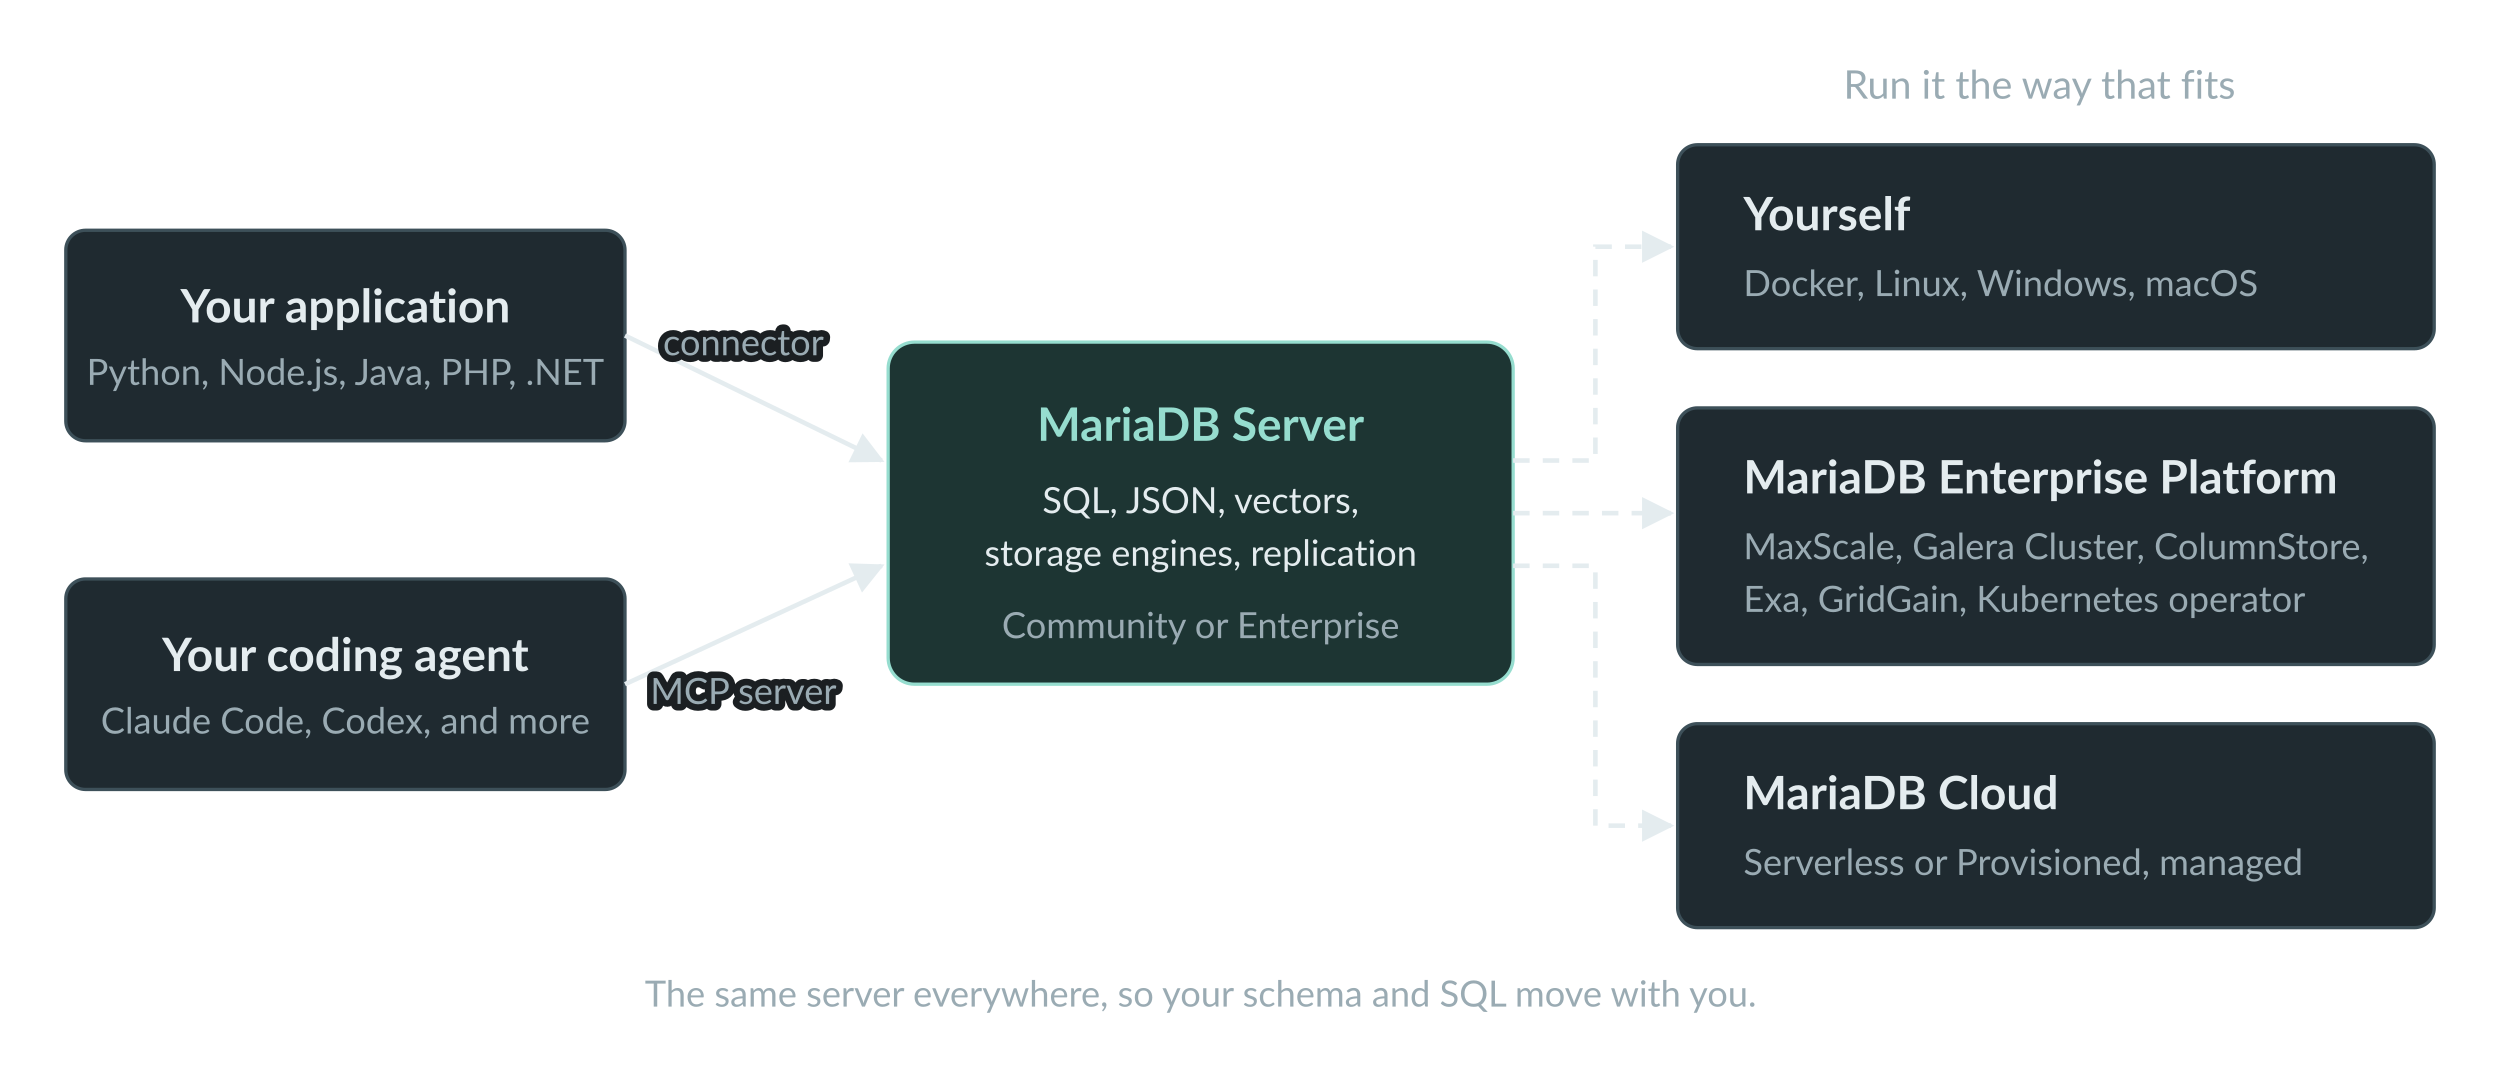
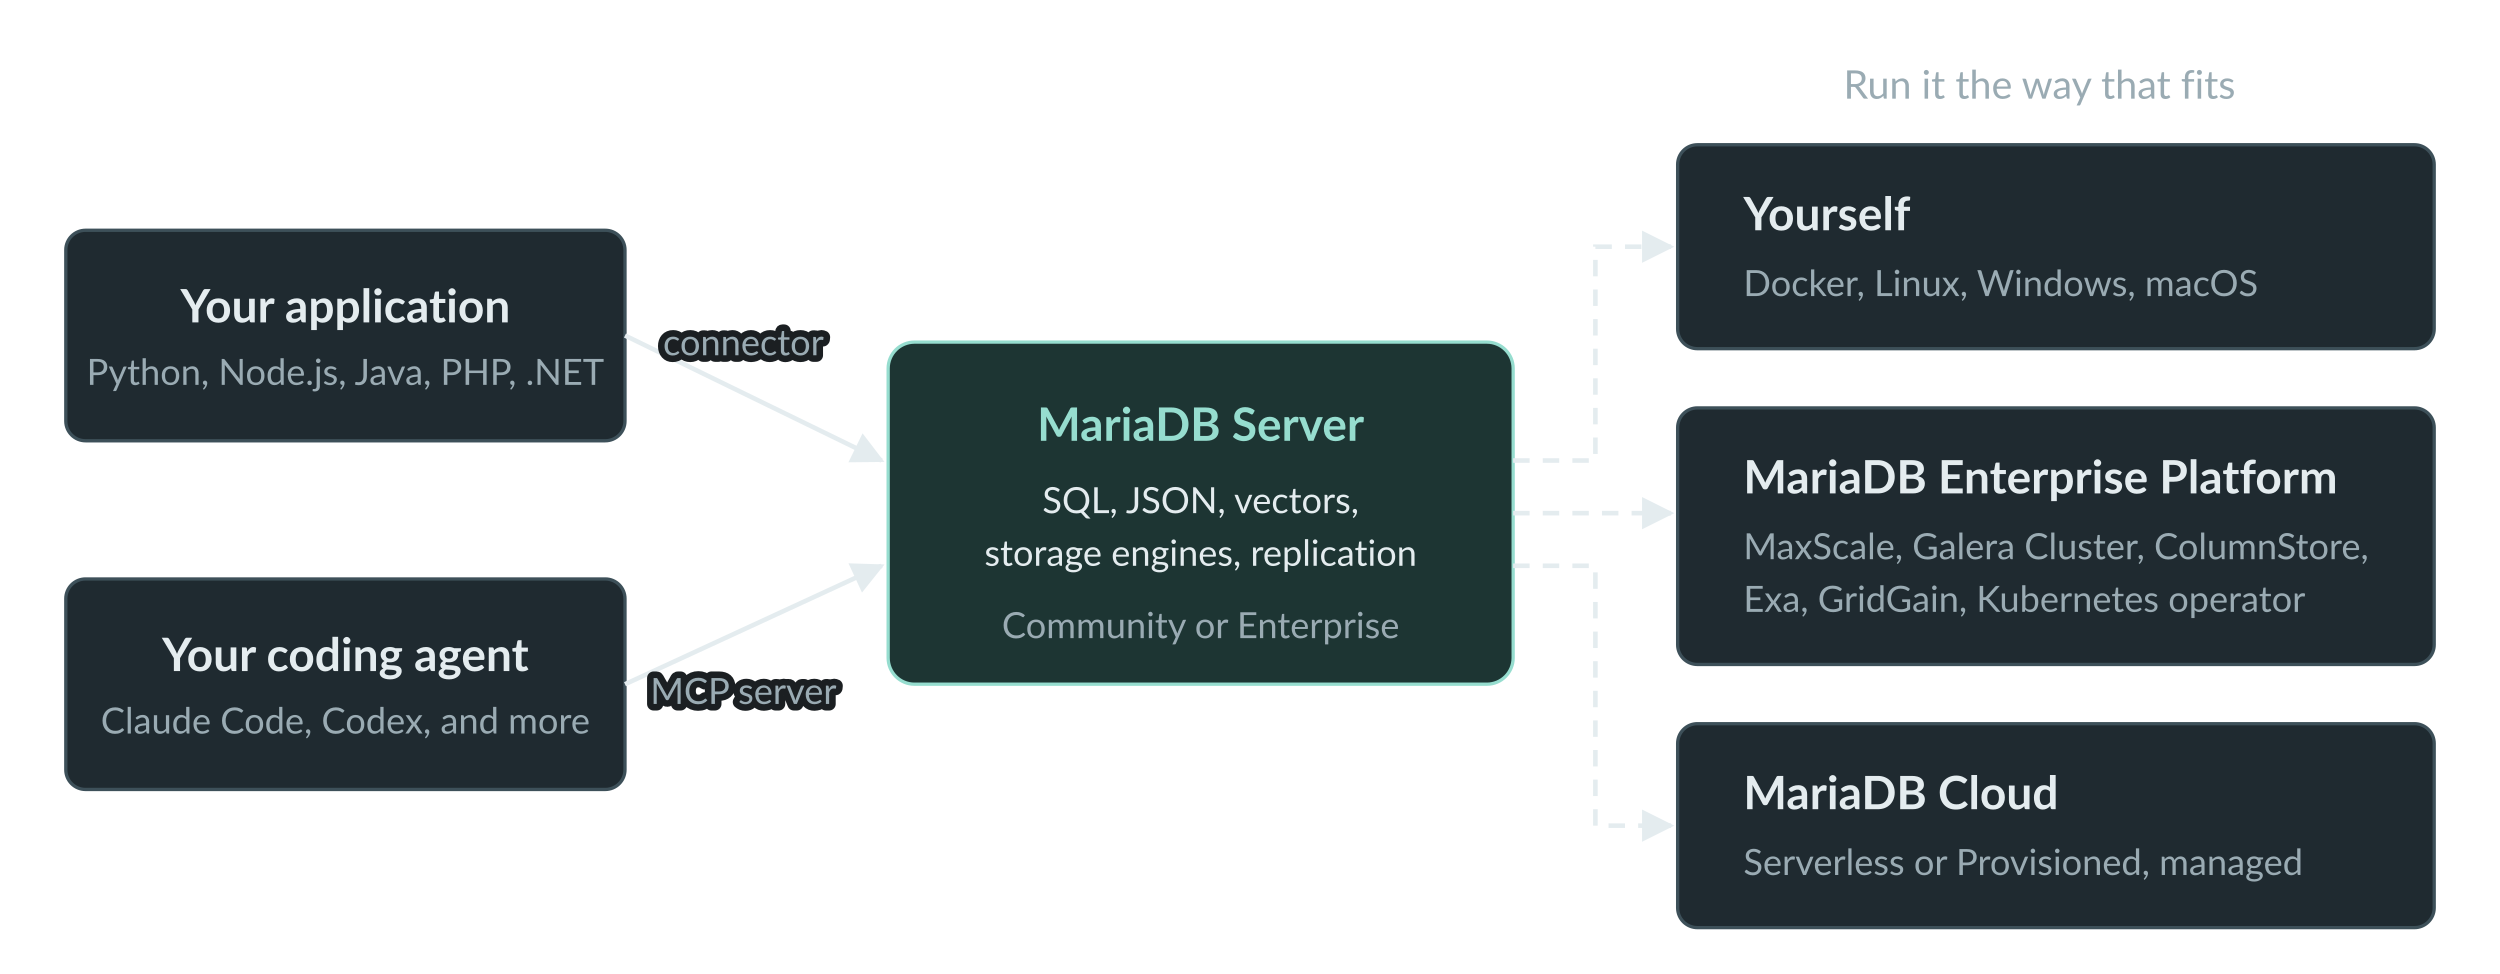
- <svg xmlns="http://www.w3.org/2000/svg" width="760" height="330" viewBox="0 0 760 330" role="img" aria-label="Orientation. Your application connects through a MariaDB connector, and your coding agent connects through the MariaDB MCP server. Both reach MariaDB Server, available as MariaDB Community Server and MariaDB Enterprise Server. You run it yourself, run it with the MariaDB Enterprise Platform components around it, or let MariaDB Cloud run it.">
+ <svg xmlns="http://www.w3.org/2000/svg" width="760" height="296" viewBox="0 0 760 296" role="img" aria-label="Orientation. Your application connects through a MariaDB connector, and your coding agent connects through the MariaDB MCP server. Both reach MariaDB Server, available as MariaDB Community Server and MariaDB Enterprise Server. You run it yourself, run it with the MariaDB Enterprise Platform components around it, or let MariaDB Cloud run it.">
  <defs>
    <marker id="a" viewBox="0 0 10 10" refX="9" refY="5" markerWidth="7" markerHeight="7" orient="auto-start-reverse">
      <path class="mk" d="M0,0 L10,5 L0,10 z" />
    </marker>
    <marker id="ac" viewBox="0 0 10 10" refX="9" refY="5" markerWidth="7" markerHeight="7" orient="auto-start-reverse">
      <path class="mkacc" d="M0,0 L10,5 L0,10 z" />
    </marker>
  </defs>
  <style>
  text { fill: #e4ecef; font: 13px Lato, "Helvetica Neue", Arial, sans-serif; }
  .mono { font-family: "JetBrains Mono", Menlo, Consolas, monospace; font-size: 12px; font-variant-ligatures: none; }
  .t { font-weight: 700; font-size: 14px; } .sm { font-size: 12px; } .xs { font-size: 11px; }
  .mut { fill: #9aabb3; } .acct { fill: #96DDCF; }
  .box { fill: #1f2a30; stroke: #3d5059; } .plain { fill: none; stroke: #3d5059; }
  .accbox { fill: #1d3533; stroke: #96DDCF; } .frame { fill: none; stroke: #9aabb3; stroke-dasharray: 5 4; }
  .ln { fill: none; stroke: #e4ecef; stroke-width: 1.4; } .dash { stroke-dasharray: 5 4; }
  .acc { stroke: #96DDCF; stroke-width: 2; } .mut-ln { stroke: #9aabb3; }
  .fillacc { fill: #96DDCF; } .fillsoft { fill: #1d3533; } .fillpanel { fill: #1f2a30; }
  .halo { paint-order: stroke; stroke: #1b1f22; stroke-width: 4px; stroke-linejoin: round; }
  .on { fill: #0f1a1c; } .cmd { font-size: 10.5px; font-variant-ligatures: none; }
  .mk { fill: #e4ecef; } .mkacc { fill: #96DDCF; }
</style>
  <rect class="box" x="20" y="70" width="170" height="64" rx="6" />
  <text class="t" x="105" y="98" text-anchor="middle">Your application</text>
  <text class="xs mut" x="105" y="117" text-anchor="middle">Python, Node.js, Java, PHP, .NET</text>
  <rect class="box" x="20" y="176" width="170" height="64" rx="6" />
  <text class="t" x="105" y="204" text-anchor="middle">Your coding agent</text>
  <text class="xs mut" x="105" y="223" text-anchor="middle">Claude Code, Codex, and more</text>
  <line class="ln" x1="190" y1="102" x2="268" y2="140" marker-end="url(#a)" />
  <text class="xs mut halo" x="226" y="108" text-anchor="middle">connector</text>
  <line class="ln" x1="190" y1="208" x2="268" y2="172" marker-end="url(#a)" />
  <text class="xs mut halo" x="226" y="214" text-anchor="middle">MCP server</text>
  <rect class="accbox" x="270" y="104" width="190" height="104" rx="8" />
  <text class="t acct" x="365" y="134" text-anchor="middle">MariaDB Server</text>
  <text class="xs" x="365" y="156" text-anchor="middle">SQL, JSON, vectors,</text>
  <text class="xs" x="365" y="172" text-anchor="middle">storage engines, replication</text>
  <text class="xs mut" x="365" y="194" text-anchor="middle">Community or Enterprise</text>
  <text class="sm mut" x="620" y="30" text-anchor="middle">Run it the way that fits</text>
  <rect class="box" x="510" y="44" width="230" height="62" rx="6" />
  <text class="t" x="530" y="70">Yourself</text>
  <text class="xs mut" x="530" y="90">Docker, Linux, Windows, macOS</text>
  <rect class="box" x="510" y="124" width="230" height="78" rx="6" />
  <text class="t" x="530" y="150">MariaDB Enterprise Platform</text>
  <text class="xs mut" x="530" y="170">MaxScale, Galera Cluster, ColumnStore,</text>
  <text class="xs mut" x="530" y="186">Exa, GridGain, Kubernetes operator</text>
  <rect class="box" x="510" y="220" width="230" height="62" rx="6" />
  <text class="t" x="530" y="246">MariaDB Cloud</text>
  <text class="xs mut" x="530" y="266">Serverless or Provisioned, managed</text>
  <path class="ln dash" d="M460,140 H485 V75 H508" marker-end="url(#a)" />
  <path class="ln dash" d="M460,156 H508" marker-end="url(#a)" />
  <path class="ln dash" d="M460,172 H485 V251 H508" marker-end="url(#a)" />
-   <text class="xs mut" x="365" y="306" text-anchor="middle">The same server everywhere, so your schema and SQL move with you.</text>
</svg>
